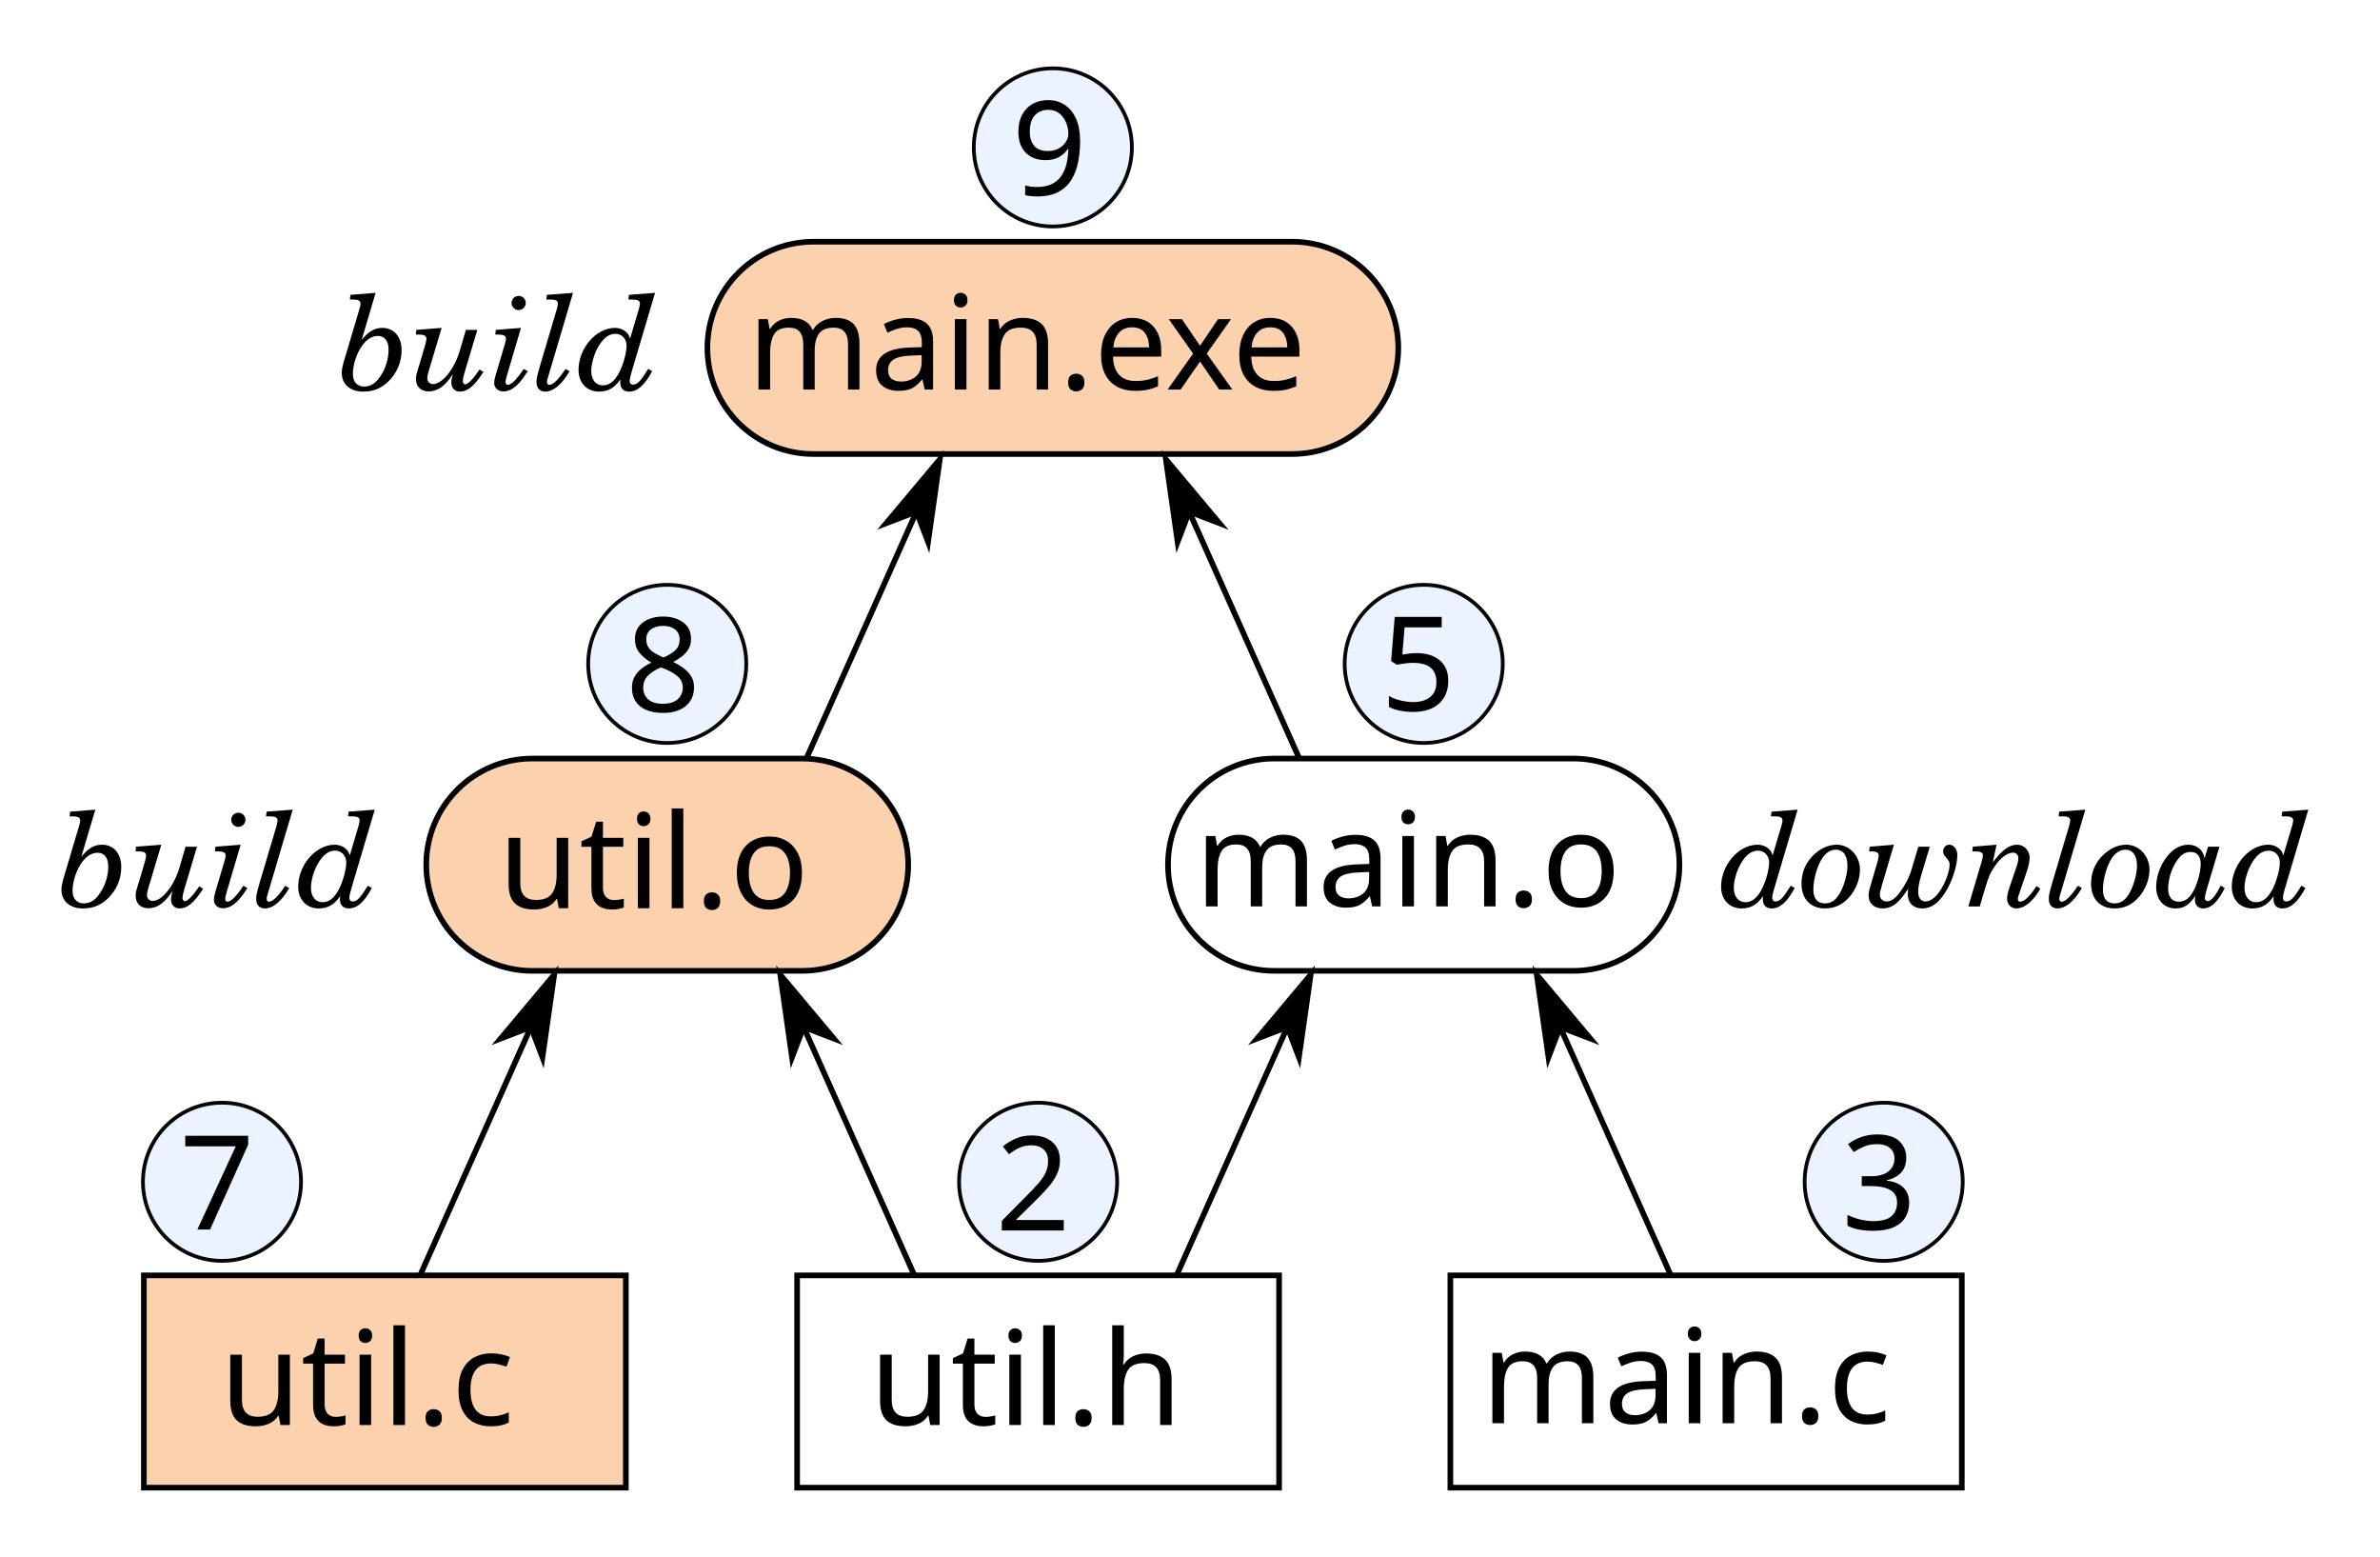
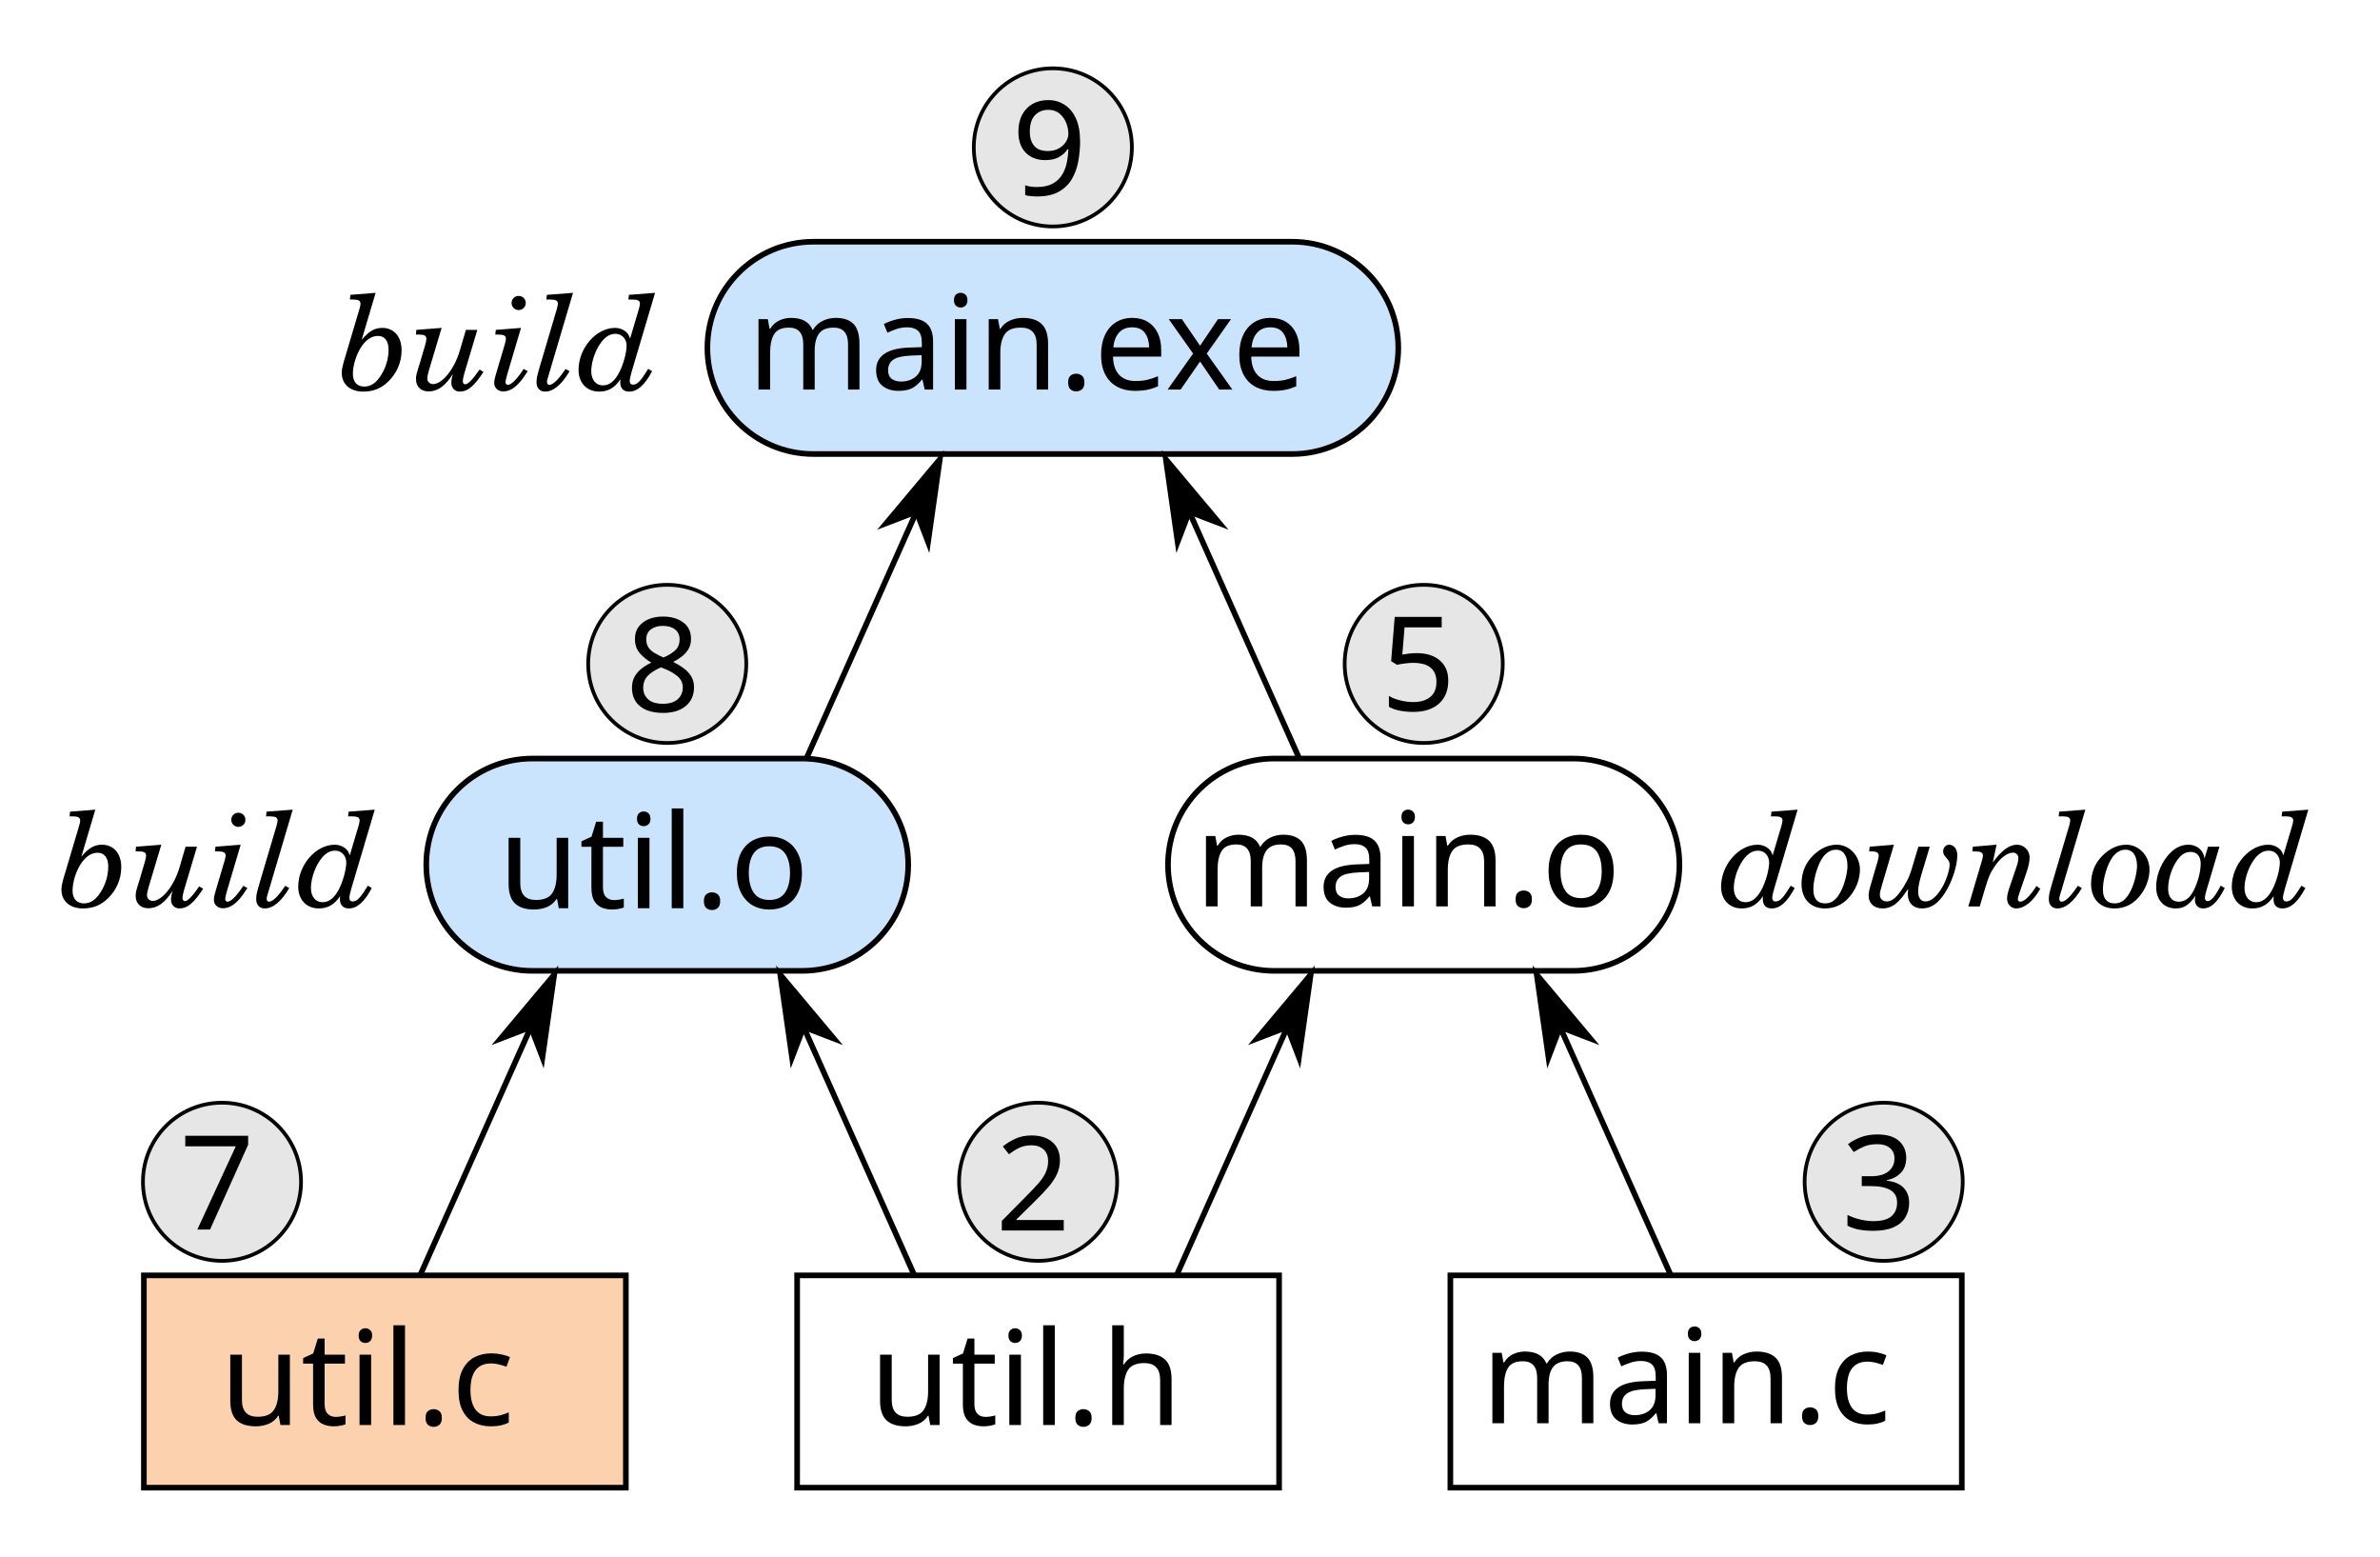
<svg xmlns="http://www.w3.org/2000/svg" width="179.112mm" height="117.134mm" viewBox="0 0 634.649 415.043" id="svg2" version="1.1">
  <defs id="defs4">
    <marker style="overflow:visible" id="marker4297" refX="0" refY="0" orient="auto">
      <path transform="matrix(-0.8,0,0,-0.8,-10,0)" style="fill:#000000;fill-opacity:1;fill-rule:evenodd;stroke:#000000;stroke-width:1pt;stroke-opacity:1" d="M 0,0 5,-5 -12.5,0 5,5 0,0 Z" id="path4299" />
    </marker>
    <marker orient="auto" refY="0" refX="0" id="marker4251" style="overflow:visible">
      <path id="path4253" d="M 0,0 5,-5 -12.5,0 5,5 0,0 Z" style="fill:#000000;fill-opacity:1;fill-rule:evenodd;stroke:#000000;stroke-width:1pt;stroke-opacity:1" transform="matrix(-0.8,0,0,-0.8,-10,0)" />
    </marker>
    <marker style="overflow:visible" id="marker4181" refX="0" refY="0" orient="auto">
      <path transform="matrix(-0.8,0,0,-0.8,-10,0)" style="fill:#000000;fill-opacity:1;fill-rule:evenodd;stroke:#000000;stroke-width:1pt;stroke-opacity:1" d="M 0,0 5,-5 -12.5,0 5,5 0,0 Z" id="path4183" />
    </marker>
    <marker orient="auto" refY="0" refX="0" id="marker4198" style="overflow:visible">
      <path id="path4200" d="M 0,0 5,-5 -12.5,0 5,5 0,0 Z" style="fill:#000000;fill-opacity:1;fill-rule:evenodd;stroke:#000000;stroke-width:1pt;stroke-opacity:1" transform="matrix(-0.8,0,0,-0.8,-10,0)" />
    </marker>
    <marker style="overflow:visible" id="marker4891" refX="0" refY="0" orient="auto">
      <path transform="matrix(-0.8,0,0,-0.8,-10,0)" style="fill:#000000;fill-opacity:1;fill-rule:evenodd;stroke:#000000;stroke-width:1pt;stroke-opacity:1" d="M 0,0 5,-5 -12.5,0 5,5 0,0 Z" id="path4893" />
    </marker>
    <marker orient="auto" refY="0" refX="0" id="Arrow1Lend" style="overflow:visible">
      <path id="path4322" d="M 0,0 5,-5 -12.5,0 5,5 0,0 Z" style="fill:#000000;fill-opacity:1;fill-rule:evenodd;stroke:#000000;stroke-width:1pt;stroke-opacity:1" transform="matrix(-0.8,0,0,-0.8,-10,0)" />
    </marker>
  </defs>
  <g id="layer1" transform="translate(-62.24716,-94.22376)">
-     <rect rx="28.295" style="color:#000000;clip-rule:nonzero;display:inline;overflow:visible;visibility:visible;opacity:1;isolation:auto;mix-blend-mode:normal;color-interpolation:sRGB;color-interpolation-filters:linearRGB;solid-color:#000000;solid-opacity:1;fill:#fcd2ae;fill-opacity:1;fill-rule:nonzero;stroke:#000000;stroke-width:1.5;stroke-linecap:butt;stroke-linejoin:miter;stroke-miterlimit:4;stroke-dasharray:none;stroke-dashoffset:8;stroke-opacity:1;color-rendering:auto;image-rendering:auto;shape-rendering:auto;text-rendering:auto;enable-background:accumulate" id="rect4216" width="184.236" height="56.59" x="250.879" y="158.666" ry="28.295" />
+     <rect rx="28.295" style="color:#000000;clip-rule:nonzero;display:inline;overflow:visible;visibility:visible;opacity:1;isolation:auto;mix-blend-mode:normal;color-interpolation:sRGB;color-interpolation-filters:linearRGB;solid-color:#000000;solid-opacity:1;fill:#cbe4fd;fill-opacity:1;fill-rule:nonzero;stroke:#000000;stroke-width:1.5;stroke-linecap:butt;stroke-linejoin:miter;stroke-miterlimit:4;stroke-dasharray:none;stroke-dashoffset:8;stroke-opacity:1;color-rendering:auto;image-rendering:auto;shape-rendering:auto;text-rendering:auto;enable-background:accumulate" id="rect4216" width="184.236" height="56.59" x="250.879" y="158.666" ry="28.295" />
    <text xml:space="preserve" style="font-style:normal;font-weight:normal;font-size:35px;line-height:125%;font-family:sans-serif;letter-spacing:0px;word-spacing:0px;fill:#000000;fill-opacity:1;stroke:none;stroke-width:1.5;stroke-linecap:butt;stroke-linejoin:miter;stroke-miterlimit:4;stroke-dasharray:none;stroke-opacity:1" x="261.538" y="198.076" id="text4136">
      <tspan id="tspan4138" x="261.538" y="198.076">main.exe</tspan>
    </text>
-     <rect rx="28.295" ry="28.295" y="296.438" x="175.911" height="56.59" width="128.522" id="rect4218" style="color:#000000;clip-rule:nonzero;display:inline;overflow:visible;visibility:visible;opacity:1;isolation:auto;mix-blend-mode:normal;color-interpolation:sRGB;color-interpolation-filters:linearRGB;solid-color:#000000;solid-opacity:1;fill:#fcd2ae;fill-opacity:1;fill-rule:nonzero;stroke:#000000;stroke-width:1.5;stroke-linecap:butt;stroke-linejoin:miter;stroke-miterlimit:4;stroke-dasharray:none;stroke-dashoffset:0;stroke-opacity:1;color-rendering:auto;image-rendering:auto;shape-rendering:auto;text-rendering:auto;enable-background:accumulate" />
+     <rect rx="28.295" ry="28.295" y="296.438" x="175.911" height="56.59" width="128.522" id="rect4218" style="color:#000000;clip-rule:nonzero;display:inline;overflow:visible;visibility:visible;opacity:1;isolation:auto;mix-blend-mode:normal;color-interpolation:sRGB;color-interpolation-filters:linearRGB;solid-color:#000000;solid-opacity:1;fill:#cbe4fd;fill-opacity:1;fill-rule:nonzero;stroke:#000000;stroke-width:1.5;stroke-linecap:butt;stroke-linejoin:miter;stroke-miterlimit:4;stroke-dasharray:none;stroke-dashoffset:0;stroke-opacity:1;color-rendering:auto;image-rendering:auto;shape-rendering:auto;text-rendering:auto;enable-background:accumulate" />
    <text id="text4140" y="336.336" x="195.106" style="font-style:normal;font-weight:normal;font-size:35px;line-height:125%;font-family:sans-serif;letter-spacing:0px;word-spacing:0px;fill:#000000;fill-opacity:1;stroke:none;stroke-width:1.5;stroke-linecap:butt;stroke-linejoin:miter;stroke-miterlimit:4;stroke-dasharray:none;stroke-opacity:1" xml:space="preserve">
      <tspan y="336.336" x="195.106" id="tspan4142">util.o</tspan>
    </text>
    <rect rx="28.295" ry="28.295" y="296.438" x="373.704" height="56.59" width="136.379" id="rect4239-6" style="color:#000000;clip-rule:nonzero;display:inline;overflow:visible;visibility:visible;opacity:1;isolation:auto;mix-blend-mode:normal;color-interpolation:sRGB;color-interpolation-filters:linearRGB;solid-color:#000000;solid-opacity:1;fill:none;fill-opacity:1;fill-rule:nonzero;stroke:#000000;stroke-width:1.5;stroke-linecap:butt;stroke-linejoin:miter;stroke-miterlimit:4;stroke-dasharray:none;stroke-dashoffset:0;stroke-opacity:1;color-rendering:auto;image-rendering:auto;shape-rendering:auto;text-rendering:auto;enable-background:accumulate" />
    <text id="text4140-0" y="335.849" x="380.865" style="font-style:normal;font-weight:normal;font-size:35px;line-height:125%;font-family:sans-serif;letter-spacing:0px;word-spacing:0px;fill:#000000;fill-opacity:1;stroke:none;stroke-width:1.5;stroke-linecap:butt;stroke-linejoin:miter;stroke-miterlimit:4;stroke-dasharray:none;stroke-opacity:1" xml:space="preserve">
      <tspan y="335.849" x="380.865" id="tspan4142-8">main.o</tspan>
    </text>
    <rect rx="0" ry="0" y="434.211" x="100.614" height="56.59" width="128.522" id="rect4235" style="color:#000000;clip-rule:nonzero;display:inline;overflow:visible;visibility:visible;opacity:1;isolation:auto;mix-blend-mode:normal;color-interpolation:sRGB;color-interpolation-filters:linearRGB;solid-color:#000000;solid-opacity:1;fill:#fcd2ae;fill-opacity:1;fill-rule:nonzero;stroke:#000000;stroke-width:1.5;stroke-linecap:butt;stroke-linejoin:miter;stroke-miterlimit:4;stroke-dasharray:none;stroke-dashoffset:8;stroke-opacity:1;color-rendering:auto;image-rendering:auto;shape-rendering:auto;text-rendering:auto;enable-background:accumulate" />
    <text id="text4140-4" y="474.108" x="120.886" style="font-style:normal;font-weight:normal;font-size:35px;line-height:125%;font-family:sans-serif;letter-spacing:0px;word-spacing:0px;fill:#000000;fill-opacity:1;stroke:none;stroke-width:1.5;stroke-linecap:butt;stroke-linejoin:miter;stroke-miterlimit:4;stroke-dasharray:none;stroke-opacity:1" xml:space="preserve">
      <tspan y="474.108" x="120.886" id="tspan4142-0">util.c</tspan>
    </text>
    <rect style="color:#000000;clip-rule:nonzero;display:inline;overflow:visible;visibility:visible;opacity:1;isolation:auto;mix-blend-mode:normal;color-interpolation:sRGB;color-interpolation-filters:linearRGB;solid-color:#000000;solid-opacity:1;fill:none;fill-opacity:1;fill-rule:nonzero;stroke:#000000;stroke-width:1.5;stroke-linecap:butt;stroke-linejoin:miter;stroke-miterlimit:4;stroke-dasharray:none;stroke-dashoffset:8;stroke-opacity:1;color-rendering:auto;image-rendering:auto;shape-rendering:auto;text-rendering:auto;enable-background:accumulate" id="rect4237" width="128.522" height="56.59" x="274.807" y="434.211" ry="0" rx="0" />
    <text id="text4140-4-1" y="474.108" x="294.156" style="font-style:normal;font-weight:normal;font-size:35px;line-height:125%;font-family:sans-serif;letter-spacing:0px;word-spacing:0px;fill:#000000;fill-opacity:1;stroke:none;stroke-width:1.5;stroke-linecap:butt;stroke-linejoin:miter;stroke-miterlimit:4;stroke-dasharray:none;stroke-opacity:1" xml:space="preserve">
      <tspan y="474.108" x="294.156" id="tspan4142-0-9">util.h</tspan>
    </text>
    <rect ry="0" y="434.211" x="449" height="56.59" width="136.379" id="rect4239" style="color:#000000;clip-rule:nonzero;display:inline;overflow:visible;visibility:visible;opacity:1;isolation:auto;mix-blend-mode:normal;color-interpolation:sRGB;color-interpolation-filters:linearRGB;solid-color:#000000;solid-opacity:1;fill:none;fill-opacity:1;fill-rule:nonzero;stroke:#000000;stroke-width:1.5;stroke-linecap:butt;stroke-linejoin:miter;stroke-miterlimit:4;stroke-dasharray:none;stroke-dashoffset:8;stroke-opacity:1;color-rendering:auto;image-rendering:auto;shape-rendering:auto;text-rendering:auto;enable-background:accumulate" rx="0" />
    <text id="text4140-4-1-7" y="473.621" x="457.239" style="font-style:normal;font-weight:normal;font-size:35px;line-height:125%;font-family:sans-serif;letter-spacing:0px;word-spacing:0px;fill:#000000;fill-opacity:1;stroke:none;stroke-width:1.5;stroke-linecap:butt;stroke-linejoin:miter;stroke-miterlimit:4;stroke-dasharray:none;stroke-opacity:1" xml:space="preserve">
      <tspan y="473.621" x="457.239" id="tspan4142-0-9-9">main.c</tspan>
    </text>
    <path style="fill:none;fill-rule:evenodd;stroke:#000000;stroke-width:1.5;stroke-linecap:butt;stroke-linejoin:miter;stroke-miterlimit:4;stroke-dasharray:none;stroke-opacity:1;marker-end:url(#marker4181)" d="M 277.216,296.561 312.778,216.857" id="path4313" />
    <path id="path4889" d="M 408.777,296.561 373.215,216.857" style="fill:none;fill-rule:evenodd;stroke:#000000;stroke-width:1.5;stroke-linecap:butt;stroke-linejoin:miter;stroke-miterlimit:4;stroke-dasharray:none;stroke-opacity:1;marker-end:url(#marker4251)" />
    <path id="path5111" d="M 174.391,433.942 209.953,354.238" style="fill:none;fill-rule:evenodd;stroke:#000000;stroke-width:1.5;stroke-linecap:butt;stroke-linejoin:miter;stroke-miterlimit:4;stroke-dasharray:none;stroke-opacity:1;marker-end:url(#marker4297)" />
    <path style="fill:none;fill-rule:evenodd;stroke:#000000;stroke-width:1.5;stroke-linecap:butt;stroke-linejoin:miter;stroke-miterlimit:4;stroke-dasharray:none;stroke-opacity:1;marker-end:url(#marker4891)" d="M 305.952,433.942 270.39,354.238" id="path5113" />
    <path style="fill:none;fill-rule:evenodd;stroke:#000000;stroke-width:1.5;stroke-linecap:butt;stroke-linejoin:miter;stroke-miterlimit:4;stroke-dasharray:none;stroke-opacity:1;marker-end:url(#Arrow1Lend)" d="m 376.113,433.942 35.562,-79.704" id="path5117" />
    <path id="path5119" d="M 507.674,433.942 472.112,354.238" style="fill:none;fill-rule:evenodd;stroke:#000000;stroke-width:1.5;stroke-linecap:butt;stroke-linejoin:miter;stroke-miterlimit:4;stroke-dasharray:none;stroke-opacity:1;marker-end:url(#marker4198)" />
    <text id="text4140-41" y="335.857" x="77.503" style="font-style:normal;font-weight:normal;font-size:35px;line-height:125%;font-family:sans-serif;letter-spacing:0px;word-spacing:0px;fill:#000000;fill-opacity:1;stroke:none;stroke-width:1.5;stroke-linecap:butt;stroke-linejoin:miter;stroke-miterlimit:4;stroke-dasharray:none;stroke-opacity:1" xml:space="preserve">
      <tspan y="335.857" x="77.503" id="tspan4142-7" style="font-style:italic;font-variant:normal;font-weight:normal;font-stretch:normal;font-family:'Century Schoolbook';-inkscape-font-specification:'Century Schoolbook Italic'">build</tspan>
    </text>
    <text xml:space="preserve" style="font-style:normal;font-weight:normal;font-size:35px;line-height:125%;font-family:sans-serif;letter-spacing:0px;word-spacing:0px;fill:#000000;fill-opacity:1;stroke:none;stroke-width:1.5;stroke-linecap:butt;stroke-linejoin:miter;stroke-miterlimit:4;stroke-dasharray:none;stroke-opacity:1" x="152.254" y="198.085" id="text4830">
      <tspan style="font-style:italic;font-variant:normal;font-weight:normal;font-stretch:normal;font-family:'Century Schoolbook';-inkscape-font-specification:'Century Schoolbook Italic'" id="tspan4832" x="152.254" y="198.085">build</tspan>
    </text>
    <text xml:space="preserve" style="font-style:normal;font-weight:normal;font-size:35px;line-height:125%;font-family:sans-serif;letter-spacing:0px;word-spacing:0px;fill:#000000;fill-opacity:1;stroke:none;stroke-width:1.5;stroke-linecap:butt;stroke-linejoin:miter;stroke-miterlimit:4;stroke-dasharray:none;stroke-opacity:1" x="521.082" y="335.857" id="text4834">
      <tspan style="font-style:italic;font-variant:normal;font-weight:normal;font-stretch:normal;font-family:'Century Schoolbook';-inkscape-font-specification:'Century Schoolbook Italic'" id="tspan4836" x="521.082" y="335.857">download</tspan>
    </text>
-     <circle style="color:#000000;clip-rule:nonzero;display:inline;overflow:visible;visibility:visible;opacity:0.98;isolation:auto;mix-blend-mode:normal;color-interpolation:sRGB;color-interpolation-filters:linearRGB;solid-color:#000000;solid-opacity:1;fill:#eaf3ff;fill-opacity:1;fill-rule:nonzero;stroke:#000000;stroke-width:1;stroke-linecap:butt;stroke-linejoin:miter;stroke-miterlimit:4;stroke-dasharray:none;stroke-dashoffset:0;stroke-opacity:1;color-rendering:auto;image-rendering:auto;shape-rendering:auto;text-rendering:auto;enable-background:accumulate" id="path4192" cx="121.443" cy="409.262" r="21.079" />
+     <circle style="color:#000000;clip-rule:nonzero;display:inline;overflow:visible;visibility:visible;opacity:0.98;isolation:auto;mix-blend-mode:normal;color-interpolation:sRGB;color-interpolation-filters:linearRGB;solid-color:#000000;solid-opacity:1;fill:#e6e6e6;fill-opacity:1;fill-rule:nonzero;stroke:#000000;stroke-width:1;stroke-linecap:butt;stroke-linejoin:miter;stroke-miterlimit:4;stroke-dasharray:none;stroke-dashoffset:0;stroke-opacity:1;color-rendering:auto;image-rendering:auto;shape-rendering:auto;text-rendering:auto;enable-background:accumulate" id="path4192" cx="121.443" cy="409.262" r="21.079" />
    <text id="text4140-4-7" y="421.985" x="110.104" style="font-style:normal;font-weight:normal;font-size:35px;line-height:125%;font-family:sans-serif;letter-spacing:0px;word-spacing:0px;fill:#000000;fill-opacity:1;stroke:none;stroke-width:1.5;stroke-linecap:butt;stroke-linejoin:miter;stroke-miterlimit:4;stroke-dasharray:none;stroke-opacity:1" xml:space="preserve">
      <tspan y="421.985" x="110.104" id="tspan4142-0-99">7</tspan>
    </text>
-     <circle r="21.079" cy="409.262" cx="339.068" id="circle4221" style="color:#000000;clip-rule:nonzero;display:inline;overflow:visible;visibility:visible;opacity:0.98;isolation:auto;mix-blend-mode:normal;color-interpolation:sRGB;color-interpolation-filters:linearRGB;solid-color:#000000;solid-opacity:1;fill:#eaf3ff;fill-opacity:1;fill-rule:nonzero;stroke:#000000;stroke-width:1;stroke-linecap:butt;stroke-linejoin:miter;stroke-miterlimit:4;stroke-dasharray:none;stroke-dashoffset:0;stroke-opacity:1;color-rendering:auto;image-rendering:auto;shape-rendering:auto;text-rendering:auto;enable-background:accumulate" />
+     <circle r="21.079" cy="409.262" cx="339.068" id="circle4221" style="color:#000000;clip-rule:nonzero;display:inline;overflow:visible;visibility:visible;opacity:0.98;isolation:auto;mix-blend-mode:normal;color-interpolation:sRGB;color-interpolation-filters:linearRGB;solid-color:#000000;solid-opacity:1;fill:#e6e6e6;fill-opacity:1;fill-rule:nonzero;stroke:#000000;stroke-width:1;stroke-linecap:butt;stroke-linejoin:miter;stroke-miterlimit:4;stroke-dasharray:none;stroke-dashoffset:0;stroke-opacity:1;color-rendering:auto;image-rendering:auto;shape-rendering:auto;text-rendering:auto;enable-background:accumulate" />
    <text xml:space="preserve" style="font-style:normal;font-weight:normal;font-size:35px;line-height:125%;font-family:sans-serif;letter-spacing:0px;word-spacing:0px;fill:#000000;fill-opacity:1;stroke:none;stroke-width:1.5;stroke-linecap:butt;stroke-linejoin:miter;stroke-miterlimit:4;stroke-dasharray:none;stroke-opacity:1" x="327.703" y="422.25" id="text4223">
      <tspan id="tspan4225" x="327.703" y="422.25">2</tspan>
    </text>
-     <circle style="color:#000000;clip-rule:nonzero;display:inline;overflow:visible;visibility:visible;opacity:0.98;isolation:auto;mix-blend-mode:normal;color-interpolation:sRGB;color-interpolation-filters:linearRGB;solid-color:#000000;solid-opacity:1;fill:#eaf3ff;fill-opacity:1;fill-rule:nonzero;stroke:#000000;stroke-width:1;stroke-linecap:butt;stroke-linejoin:miter;stroke-miterlimit:4;stroke-dasharray:none;stroke-dashoffset:0;stroke-opacity:1;color-rendering:auto;image-rendering:auto;shape-rendering:auto;text-rendering:auto;enable-background:accumulate" id="circle4227" cx="564.55" cy="409.262" r="21.079" />
+     <circle style="color:#000000;clip-rule:nonzero;display:inline;overflow:visible;visibility:visible;opacity:0.98;isolation:auto;mix-blend-mode:normal;color-interpolation:sRGB;color-interpolation-filters:linearRGB;solid-color:#000000;solid-opacity:1;fill:#e6e6e6;fill-opacity:1;fill-rule:nonzero;stroke:#000000;stroke-width:1;stroke-linecap:butt;stroke-linejoin:miter;stroke-miterlimit:4;stroke-dasharray:none;stroke-dashoffset:0;stroke-opacity:1;color-rendering:auto;image-rendering:auto;shape-rendering:auto;text-rendering:auto;enable-background:accumulate" id="circle4227" cx="564.55" cy="409.262" r="21.079" />
    <text id="text4229" y="421.985" x="553.314" style="font-style:normal;font-weight:normal;font-size:35px;line-height:125%;font-family:sans-serif;letter-spacing:0px;word-spacing:0px;fill:#000000;fill-opacity:1;stroke:none;stroke-width:1.5;stroke-linecap:butt;stroke-linejoin:miter;stroke-miterlimit:4;stroke-dasharray:none;stroke-opacity:1" xml:space="preserve">
      <tspan y="421.985" x="553.314" id="tspan4231">3</tspan>
    </text>
-     <circle style="color:#000000;clip-rule:nonzero;display:inline;overflow:visible;visibility:visible;opacity:0.98;isolation:auto;mix-blend-mode:normal;color-interpolation:sRGB;color-interpolation-filters:linearRGB;solid-color:#000000;solid-opacity:1;fill:#eaf3ff;fill-opacity:1;fill-rule:nonzero;stroke:#000000;stroke-width:1;stroke-linecap:butt;stroke-linejoin:miter;stroke-miterlimit:4;stroke-dasharray:none;stroke-dashoffset:0;stroke-opacity:1;color-rendering:auto;image-rendering:auto;shape-rendering:auto;text-rendering:auto;enable-background:accumulate" id="path4192-3" cx="240.172" cy="271.204" r="21.079" />
+     <circle style="color:#000000;clip-rule:nonzero;display:inline;overflow:visible;visibility:visible;opacity:0.98;isolation:auto;mix-blend-mode:normal;color-interpolation:sRGB;color-interpolation-filters:linearRGB;solid-color:#000000;solid-opacity:1;fill:#e6e6e6;fill-opacity:1;fill-rule:nonzero;stroke:#000000;stroke-width:1;stroke-linecap:butt;stroke-linejoin:miter;stroke-miterlimit:4;stroke-dasharray:none;stroke-dashoffset:0;stroke-opacity:1;color-rendering:auto;image-rendering:auto;shape-rendering:auto;text-rendering:auto;enable-background:accumulate" id="path4192-3" cx="240.172" cy="271.204" r="21.079" />
    <text id="text4140-4-7-9" y="283.928" x="229.046" style="font-style:normal;font-weight:normal;font-size:35px;line-height:125%;font-family:sans-serif;letter-spacing:0px;word-spacing:0px;fill:#000000;fill-opacity:1;stroke:none;stroke-width:1.5;stroke-linecap:butt;stroke-linejoin:miter;stroke-miterlimit:4;stroke-dasharray:none;stroke-opacity:1" xml:space="preserve">
      <tspan y="283.928" x="229.046" id="tspan4142-0-99-6">8</tspan>
    </text>
-     <circle style="color:#000000;clip-rule:nonzero;display:inline;overflow:visible;visibility:visible;opacity:0.98;isolation:auto;mix-blend-mode:normal;color-interpolation:sRGB;color-interpolation-filters:linearRGB;solid-color:#000000;solid-opacity:1;fill:#eaf3ff;fill-opacity:1;fill-rule:nonzero;stroke:#000000;stroke-width:1;stroke-linecap:butt;stroke-linejoin:miter;stroke-miterlimit:4;stroke-dasharray:none;stroke-dashoffset:0;stroke-opacity:1;color-rendering:auto;image-rendering:auto;shape-rendering:auto;text-rendering:auto;enable-background:accumulate" id="circle4227-0" cx="441.893" cy="271.204" r="21.079" />
+     <circle style="color:#000000;clip-rule:nonzero;display:inline;overflow:visible;visibility:visible;opacity:0.98;isolation:auto;mix-blend-mode:normal;color-interpolation:sRGB;color-interpolation-filters:linearRGB;solid-color:#000000;solid-opacity:1;fill:#e6e6e6;fill-opacity:1;fill-rule:nonzero;stroke:#000000;stroke-width:1;stroke-linecap:butt;stroke-linejoin:miter;stroke-miterlimit:4;stroke-dasharray:none;stroke-dashoffset:0;stroke-opacity:1;color-rendering:auto;image-rendering:auto;shape-rendering:auto;text-rendering:auto;enable-background:accumulate" id="circle4227-0" cx="441.893" cy="271.204" r="21.079" />
    <text id="text4229-6" y="283.663" x="430.409" style="font-style:normal;font-weight:normal;font-size:35px;line-height:125%;font-family:sans-serif;letter-spacing:0px;word-spacing:0px;fill:#000000;fill-opacity:1;stroke:none;stroke-width:1.5;stroke-linecap:butt;stroke-linejoin:miter;stroke-miterlimit:4;stroke-dasharray:none;stroke-opacity:1" xml:space="preserve">
      <tspan y="283.663" x="430.409" id="tspan4231-4">5</tspan>
    </text>
-     <circle style="color:#000000;clip-rule:nonzero;display:inline;overflow:visible;visibility:visible;opacity:0.98;isolation:auto;mix-blend-mode:normal;color-interpolation:sRGB;color-interpolation-filters:linearRGB;solid-color:#000000;solid-opacity:1;fill:#eaf3ff;fill-opacity:1;fill-rule:nonzero;stroke:#000000;stroke-width:1;stroke-linecap:butt;stroke-linejoin:miter;stroke-miterlimit:4;stroke-dasharray:none;stroke-dashoffset:0;stroke-opacity:1;color-rendering:auto;image-rendering:auto;shape-rendering:auto;text-rendering:auto;enable-background:accumulate" id="circle4227-0-1" cx="342.997" cy="133.519" r="21.079" />
+     <circle style="color:#000000;clip-rule:nonzero;display:inline;overflow:visible;visibility:visible;opacity:0.98;isolation:auto;mix-blend-mode:normal;color-interpolation:sRGB;color-interpolation-filters:linearRGB;solid-color:#000000;solid-opacity:1;fill:#e6e6e6;fill-opacity:1;fill-rule:nonzero;stroke:#000000;stroke-width:1;stroke-linecap:butt;stroke-linejoin:miter;stroke-miterlimit:4;stroke-dasharray:none;stroke-dashoffset:0;stroke-opacity:1;color-rendering:auto;image-rendering:auto;shape-rendering:auto;text-rendering:auto;enable-background:accumulate" id="circle4227-0-1" cx="342.997" cy="133.519" r="21.079" />
    <text id="text4229-6-5" y="146.251" x="332.059" style="font-style:normal;font-weight:normal;font-size:35px;line-height:125%;font-family:sans-serif;letter-spacing:0px;word-spacing:0px;fill:#000000;fill-opacity:1;stroke:none;stroke-width:1.5;stroke-linecap:butt;stroke-linejoin:miter;stroke-miterlimit:4;stroke-dasharray:none;stroke-opacity:1" xml:space="preserve">
      <tspan y="146.251" x="332.059" id="tspan4231-4-3">9</tspan>
    </text>
  </g>
</svg>
